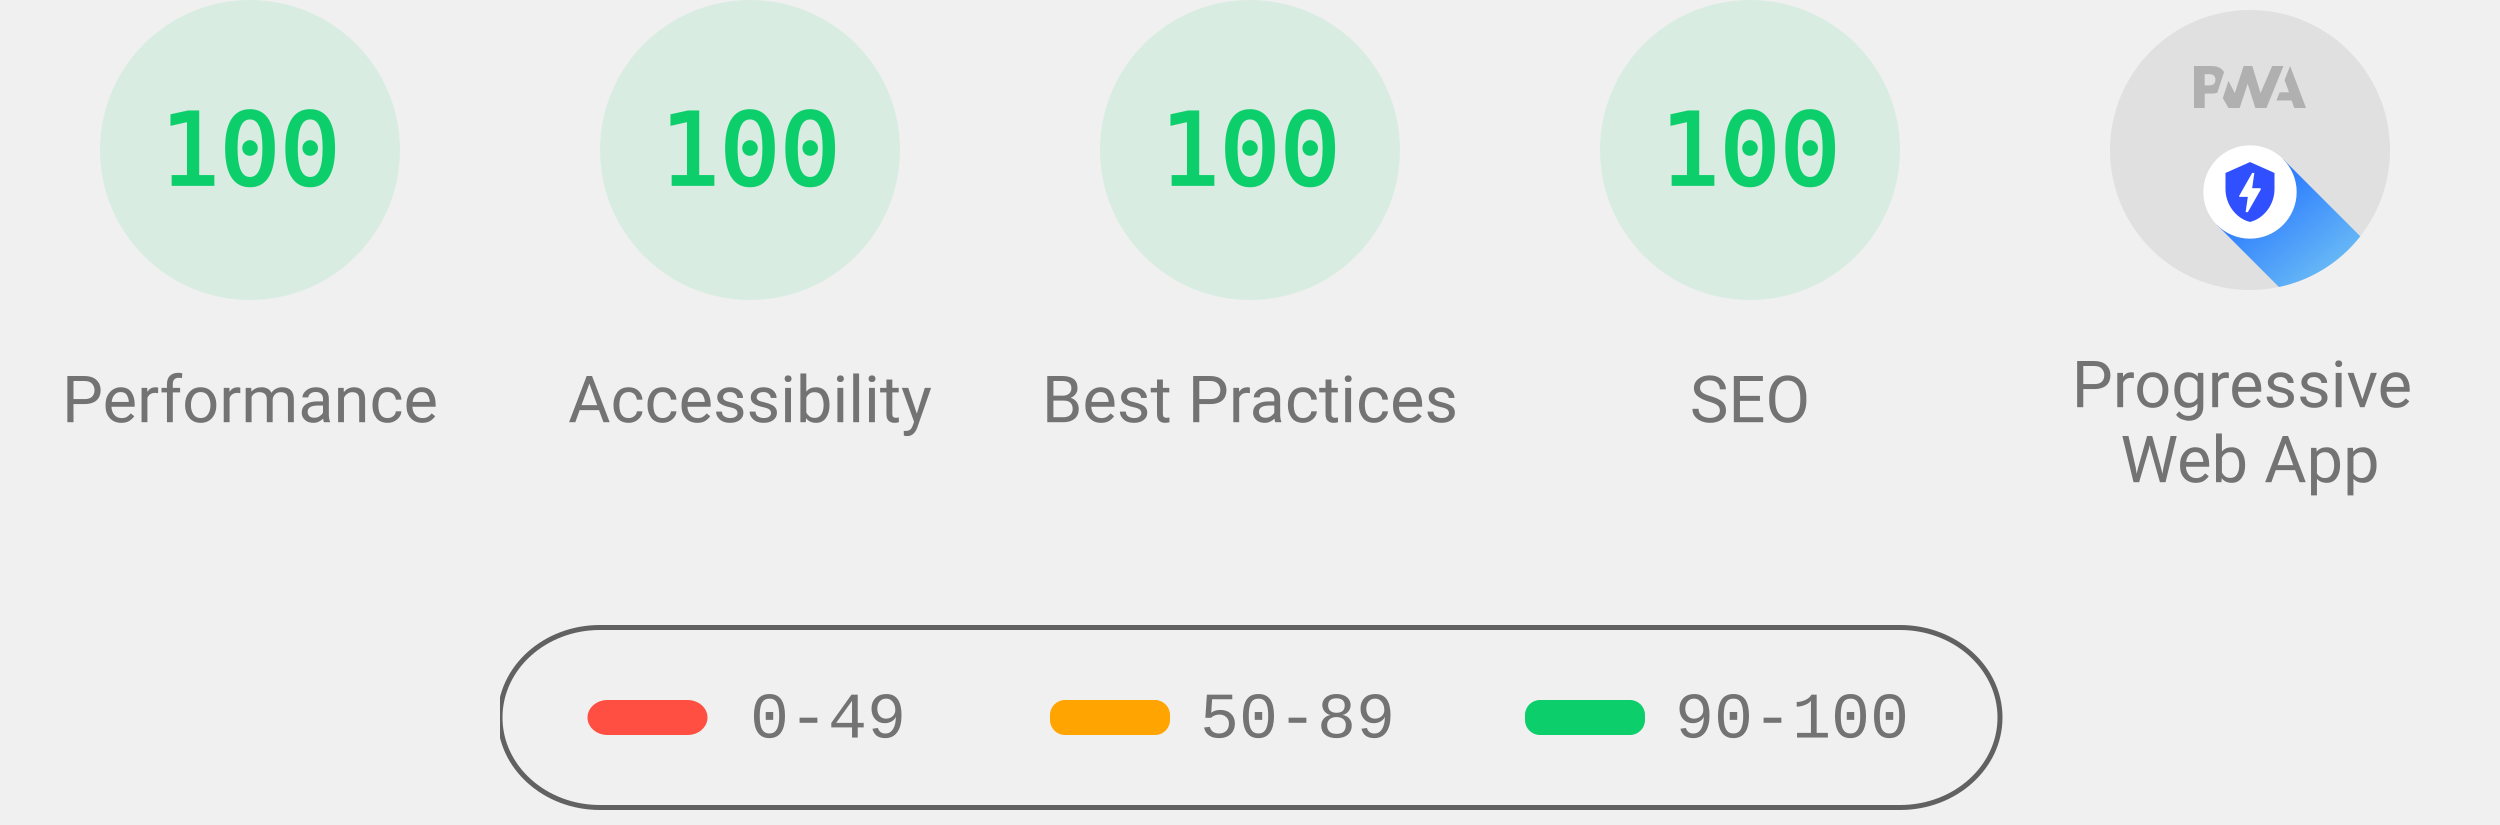
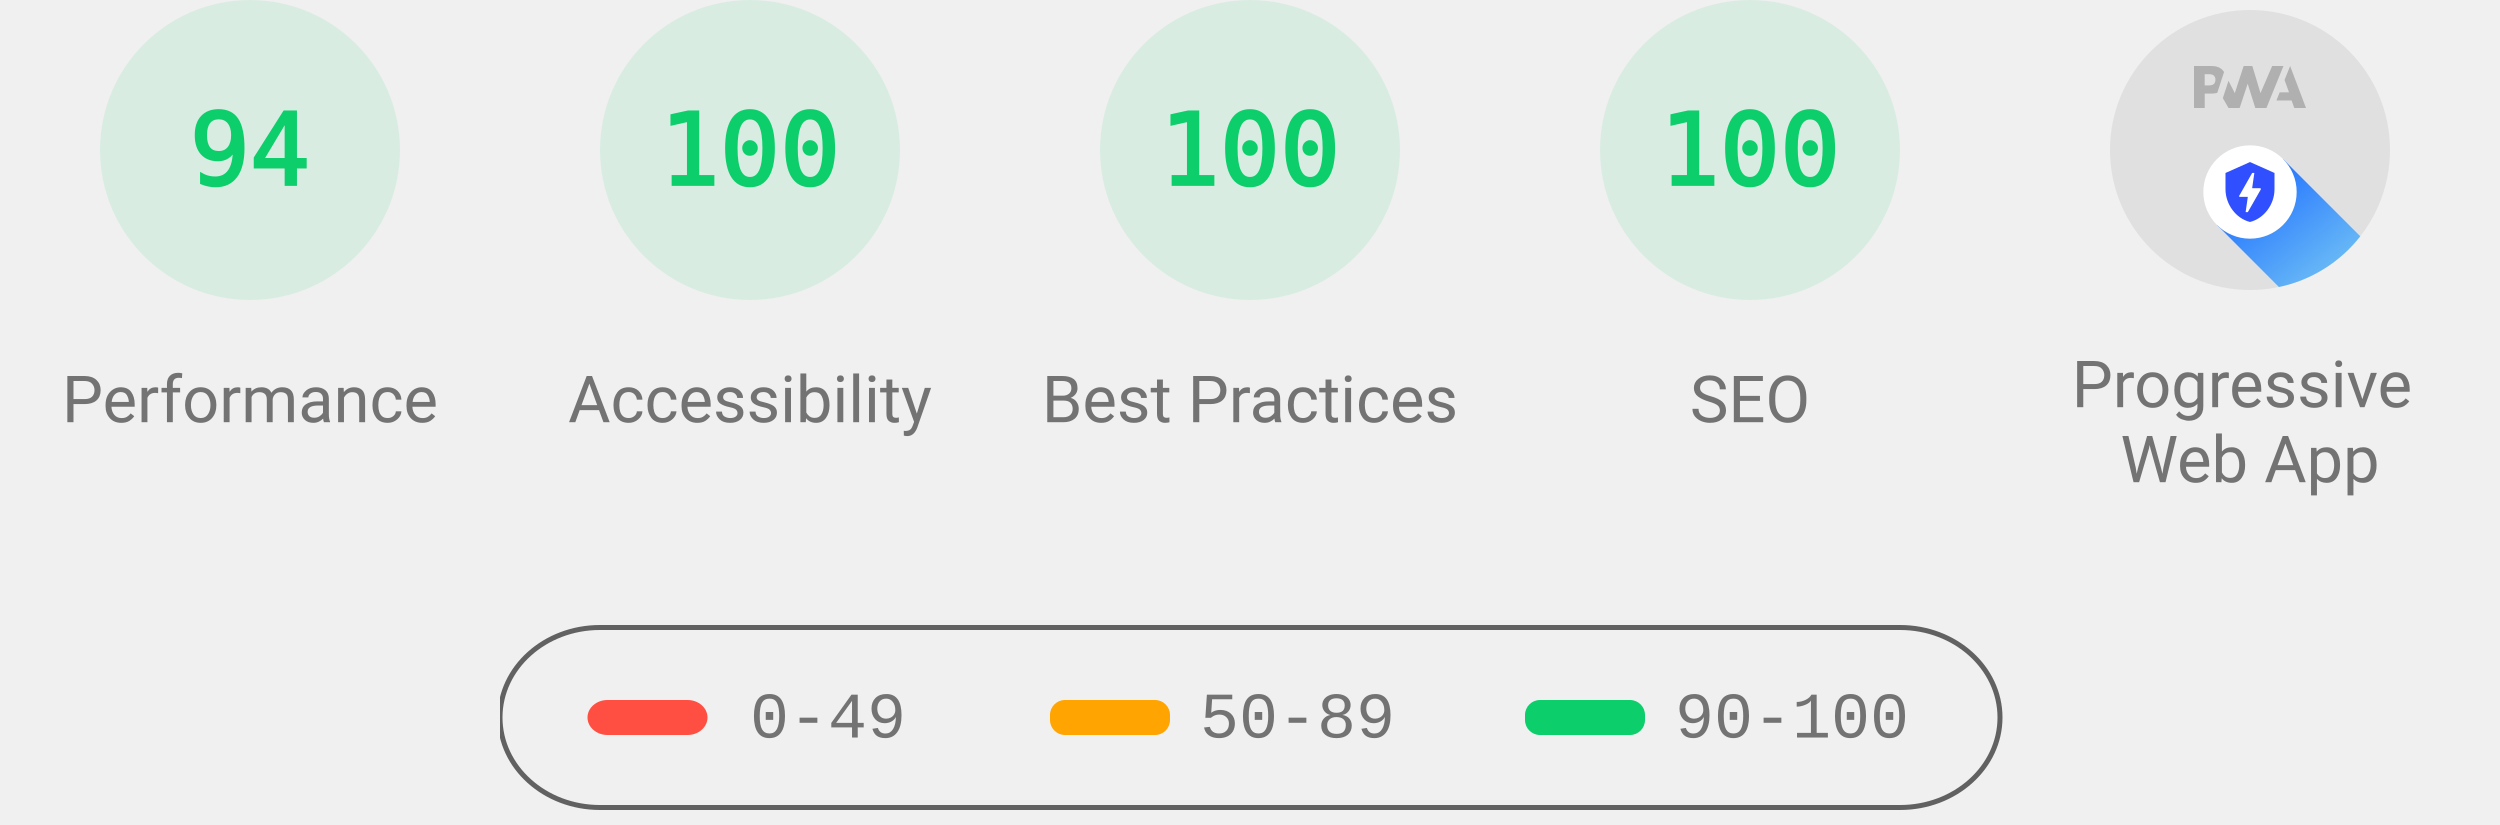
<svg xmlns="http://www.w3.org/2000/svg" class="theme--agnostic" fill="none" width="1000" height="330">
  <style>
			.gauge-base {
				opacity: 0.1
			}

			.gauge-arc {
				fill: none;
				animation-delay: 250ms;
				stroke-linecap: round;
				transform: rotate(-90deg);
				transform-origin: 100px 60px;
				animation: load-gauge 1s ease forwards
			}

			.guage-text {
				font-size: 40px;
				font-family: monospace;
				text-align: center
			}

			.guage-red {
				color: #ff4e42;
				fill: #ff4e42;
				stroke: #ff4e42
			}
			.guage-orange {
				color: #ffa400;
				fill: #ffa400;
				stroke: #ffa400
			}
			.guage-green {
				color: #0cce6b;
				fill: #0cce6b;
				stroke: #0cce6b
			}
			.theme--agnostic .guage-undefined {
				color: #5c5c5c;
				fill: #5c5c5c;
				stroke: #5c5c5c
			}
			.theme--light .guage-undefined {
				color: #1e1e1e;
				fill: #1e1e1e;
				stroke: #1e1e1e
			}
			.theme--dark .guage-undefined {
				color: #f5f5f5;
				fill: #f5f5f5;
				stroke: #f5f5f5
			}

			.guage-title {
				stroke: none;
				font-size: 26px;
				line-height: 26px;
				font-family: Roboto, Halvetica, Arial, sans-serif
			}
			.metric.guage-title {
				font-family: 'Courier New', Courier, monospace
			}
			.theme--agnostic .guage-title {
				color: #737373;
				fill: #737373
			}
			.theme--light .guage-title {
				color: #212121;
				fill: #212121
			}
			.theme--dark .guage-title {
				color: #f5f5f5;
				fill: #f5f5f5
			}

			@keyframes load-gauge {
				from {
					stroke-dasharray: 0 352.858
				}
			}
			.lh-gauge--pwa__disc {
				fill: #e0e0e0
			}
			.lh-gauge--pwa__logo {
				position: relative;
				fill: #b0b0b0
			}
			.lh-gauge--pwa__invisible {
				display: none
			}
			.lh-gauge--pwa__visible {
				display: inline
			}
			.guage-invisible {
				display: none
			}
			.lh-gauge--pwa__logo--primary-color {
				fill: #304ffe
			}
			.theme--agnostic .lh-gauge--pwa__logo--secondary-color {
				fill: #787878
			}
			.theme--light .lh-gauge--pwa__logo--secondary-color {
				fill: #3d3d3d
			}
			.theme--dark .lh-gauge--pwa__logo--secondary-color {
				fill: #d8b6b6
			}
			.theme--light #svg_2 {
				stroke: #00000022
			}
			.theme--agnostic #svg_2 {
				stroke: #616161
			}
			.theme--light #svg_2 {
				stroke: #00000022
			}
			.theme--dark #svg_2 {
				stroke: #f5f5f566
			}
		</style>
  <svg class="guage-div guage-perf guage-green" viewBox="0 0 200 200" width="200" height="200" x="0" y="0">
    <circle class="gauge-base" r="56" cx="100" cy="60" stroke-width="8" />
-     <circle class="gauge-arc guage-arc-1" r="56" cx="100" cy="60" stroke-width="8" style="stroke-dasharray: 351.858, 351.858;" />
-     <text class="guage-text" x="100px" y="60px" alignment-baseline="central" dominant-baseline="central" text-anchor="middle">100</text>
+     <circle class="gauge-arc guage-arc-1" r="56" cx="100" cy="60" stroke-width="8" style="stroke-dasharray: 330.747, 351.858;" />
+     <text class="guage-text" x="100px" y="60px" alignment-baseline="central" dominant-baseline="central" text-anchor="middle">94</text>
    <text class="guage-title" x="100px" y="160px" alignment-baseline="central" dominant-baseline="central" text-anchor="middle">Performance</text>
  </svg>
  <svg class="guage-div guage-acc guage-green" viewBox="0 0 200 200" width="200" height="200" x="200" y="0">
    <circle class="gauge-base" r="56" cx="100" cy="60" stroke-width="8" />
    <circle class="gauge-arc guage-arc-2" r="56" cx="100" cy="60" stroke-width="8" style="stroke-dasharray: 351.858, 351.858;" />
    <text class="guage-text" x="100px" y="60px" alignment-baseline="central" dominant-baseline="central" text-anchor="middle">100</text>
    <text class="guage-title" x="100px" y="160px" alignment-baseline="central" dominant-baseline="central" text-anchor="middle">Accessibility</text>
  </svg>
  <svg class="guage-div guage-best guage-green" viewBox="0 0 200 200" width="200" height="200" x="400" y="0">
    <circle class="gauge-base" r="56" cx="100" cy="60" stroke-width="8" />
    <circle class="gauge-arc guage-arc-3" r="56" cx="100" cy="60" stroke-width="8" style="stroke-dasharray: 351.858, 351.858;" />
    <text class="guage-text" x="100px" y="60px" alignment-baseline="central" dominant-baseline="central" text-anchor="middle">100</text>
    <text class="guage-title" x="100px" y="160px" alignment-baseline="central" dominant-baseline="central" text-anchor="middle">Best Practices</text>
  </svg>
  <svg class="guage-div guage-seo guage-green" viewBox="0 0 200 200" width="200" height="200" x="600" y="0">
    <circle class="gauge-base" r="56" cx="100" cy="60" stroke-width="8" />
    <circle class="gauge-arc guage-arc-4" r="56" cx="100" cy="60" stroke-width="8" style="stroke-dasharray: 351.858, 351.858;" />
    <text class="guage-text" x="100px" y="60px" alignment-baseline="central" dominant-baseline="central" text-anchor="middle">100</text>
    <text class="guage-title" x="100px" y="160px" alignment-baseline="central" dominant-baseline="central" text-anchor="middle">SEO</text>
  </svg>
  <svg class="guage-div guage-pwa " viewBox="0 0 200 200" width="200" height="200" x="800" y="0">
    <svg viewBox="0 0 60 60" width="112" height="112" x="44" y="4">
      <defs>
        <linearGradient id="lh-gauge--pwa__check-circle__gradient-0" x1="50%" y1="0%" x2="50%" y2="100%">
          <stop stop-color="#00C852" offset="0%" />
          <stop stop-color="#009688" offset="100%" />
        </linearGradient>
        <linearGradient id="lh-gauge--pwa__installable__shadow-gradient-0" x1="76.056%" x2="24.111%" y1="82.995%" y2="24.735%">
          <stop stop-color="#A5D6A7" offset="0%" />
          <stop stop-color="#80CBC4" offset="100%" />
        </linearGradient>
        <linearGradient id="lh-gauge--pwa__fast-reliable__shadow-gradient-0" x1="76.056%" y1="82.995%" x2="25.678%" y2="26.493%">
          <stop stop-color="#64B5F6" offset="0%" />
          <stop stop-color="#2979FF" offset="100%" />
        </linearGradient>
        <g id="lh-gauge--pwa__fast-reliable-badge-0">
          <circle fill="#FFFFFF" cx="10" cy="10" r="10" />
          <path fill="#304FFE" d="M10 3.58l5.25 2.34v3.5c0 3.23-2.24 6.26-5.25 7-3.01-.74-5.25-3.77-5.25-7v-3.5L10 3.58zm-.47 10.74l2.76-4.83.03-.07c.04-.08 0-.24-.22-.24h-1.64l.47-3.26h-.47l-2.7 4.77c-.02.01.05-.1-.04.05-.09.16-.1.31.18.31h1.63l-.47 3.27h.47z" />
        </g>
        <g id="lh-gauge--pwa__installable-badge-0">
          <circle fill="#FFFFFF" cx="10" cy="10" r="10" />
          <path fill="#009688" d="M10 4.167A5.835 5.835 0 0 0 4.167 10 5.835 5.835 0 0 0 10 15.833 5.835 5.835 0 0 0 15.833 10 5.835 5.835 0 0 0 10 4.167zm2.917 6.416h-2.334v2.334H9.417v-2.334H7.083V9.417h2.334V7.083h1.166v2.334h2.334v1.166z" />
        </g>
      </defs>
      <g stroke="none" fill-rule="nonzero">
        <circle class="lh-gauge--pwa__disc" cx="30" cy="30" r="30" />
        <g class="lh-gauge--pwa__logo">
          <path d="M35.66 19.39l.7-1.75h2L37.4 15 38.6 12l3.4 9h-2.51l-.58-1.61z" />
          <path d="M33.52 21l3.65-9h-2.42l-2.5 5.82L30.5 12h-1.86l-1.9 5.82-1.35-2.65-1.21 3.72L25.4 21h2.38l1.72-5.2 1.64 5.2z" />
          <path fill-rule="nonzero" d="M20.3 17.91h1.48c.45 0 .85-.05 1.2-.15l.39-1.18 1.07-3.3a2.64 2.64 0 0 0-.28-.37c-.55-.6-1.36-.91-2.42-.91H18v9h2.3V17.9zm1.96-3.84c.22.22.33.5.33.87 0 .36-.1.65-.29.87-.2.23-.59.35-1.15.35h-.86v-2.41h.87c.52 0 .89.1 1.1.32z" />
        </g>
        <rect class="lh-gauge--pwa__component lh-gauge--pwa__na-line lh-gauge--pwa__invisible" fill="#FFFFFF" x="20" y="32" width="20" height="4" rx="2" />
        <g class="lh-gauge--pwa__component lh-gauge--pwa__fast-reliable-badge lh-gauge--pwa__visible" transform="translate(20, 29)">
          <path fill="url(#lh-gauge--pwa__fast-reliable__shadow-gradient-0)" d="M33.63 19.49A30 30 0 0 1 16.2 30.36L3 17.14 17.14 3l16.49 16.49z" />
          <use href="#lh-gauge--pwa__fast-reliable-badge-0" />
        </g>
        <g class="lh-gauge--pwa__component lh-gauge--pwa__installable-badge lh-gauge--pwa__invisible" transform="translate(20, 29)">
          <path fill="url(#lh-gauge--pwa__installable__shadow-gradient-0)" d="M33.629 19.487c-4.272 5.453-10.391 9.39-17.415 10.869L3 17.142 17.142 3 33.63 19.487z" />
          <use href="#lh-gauge--pwa__installable-badge-0" />
        </g>
        <g class="lh-gauge--pwa__component lh-gauge--pwa__fast-reliable-installable-badges lh-gauge--pwa__invisible">
          <g transform="translate(8, 29)">
            <path fill="url(#lh-gauge--pwa__fast-reliable__shadow-gradient-0)" d="M16.321 30.463L3 17.143 17.142 3l22.365 22.365A29.864 29.864 0 0 1 22 31c-1.942 0-3.84-.184-5.679-.537z" />
            <use href="#lh-gauge--pwa__fast-reliable-badge-0" />
          </g>
          <g transform="translate(32, 29)">
            <path fill="url(#lh-gauge--pwa__installable__shadow-gradient-0)" d="M25.982 11.84a30.107 30.107 0 0 1-13.08 15.203L3 17.143 17.142 3l8.84 8.84z" />
            <use href="#lh-gauge--pwa__installable-badge-0" />
          </g>
        </g>
        <g class="lh-gauge--pwa__component lh-gauge--pwa__check-circle lh-gauge--pwa__invisible" transform="translate(18, 28)">
          <circle fill="#FFFFFF" cx="12" cy="12" r="12" />
          <path fill="url(#lh-gauge--pwa__check-circle__gradient-0)" d="M12 2a10 10 0 1 0 0 20 10 10 0 0 0 0-20zm-2 15l-5-5 1.41-1.41L10 14.17l7.59-7.59L19 8l-9 9z" />
        </g>
      </g>
    </svg>
    <text class="guage-title" y="160px" alignment-baseline="central" dominant-baseline="central" text-anchor="middle">
      <tspan x="100px" dy="-6px">Progressive</tspan>
      <tspan x="100px" dy="30px">Web App</tspan>
    </text>
  </svg>
  <svg width="604" height="76" x="200" y="250">
    <g>
      <rect fill="none" id="canvas_background" height="80" width="604" y="-1" x="-1" />
      <g display="none" overflow="visible" y="0" x="0" height="100%" width="100%" id="canvasGrid">
        <rect fill="url(#gridpattern)" stroke-width="0" y="0" x="0" height="100%" width="100%" />
      </g>
    </g>
    <g>
      <rect fill-opacity="0" stroke-width="2" rx="40" id="svg_2" height="72" width="600" y="1" x="0" fill="#000000" />
      <rect stroke="#000" rx="8" id="svg_3" height="14" width="48" y="30" x="35" stroke-opacity="null" stroke-width="0" fill="#ff4e42" />
      <rect stroke="#000" rx="6" id="svg_4" height="14" width="48" y="30" x="220" stroke-opacity="null" stroke-width="0" fill="#ffa400" />
      <rect stroke="#000" rx="6" id="svg_5" height="14" width="48" y="30" x="410" stroke-opacity="null" stroke-width="0" fill="#0cce6b" />
      <text class="metric guage-title" xml:space="preserve" text-anchor="start" font-size="26" id="svg_6" y="45" x="100" stroke-opacity="null" stroke-width="0" stroke="#000">0-49</text>
      <text class="metric guage-title" xml:space="preserve" text-anchor="start" font-size="26" id="svg_7" y="45" x="280" stroke-opacity="null" stroke-width="0" stroke="#000">50-89</text>
      <text class="metric guage-title" xml:space="preserve" text-anchor="start" font-size="26" id="svg_8" y="45" x="470" stroke-opacity="null" stroke-width="0" stroke="#000">90-100</text>
    </g>
  </svg>
</svg>
